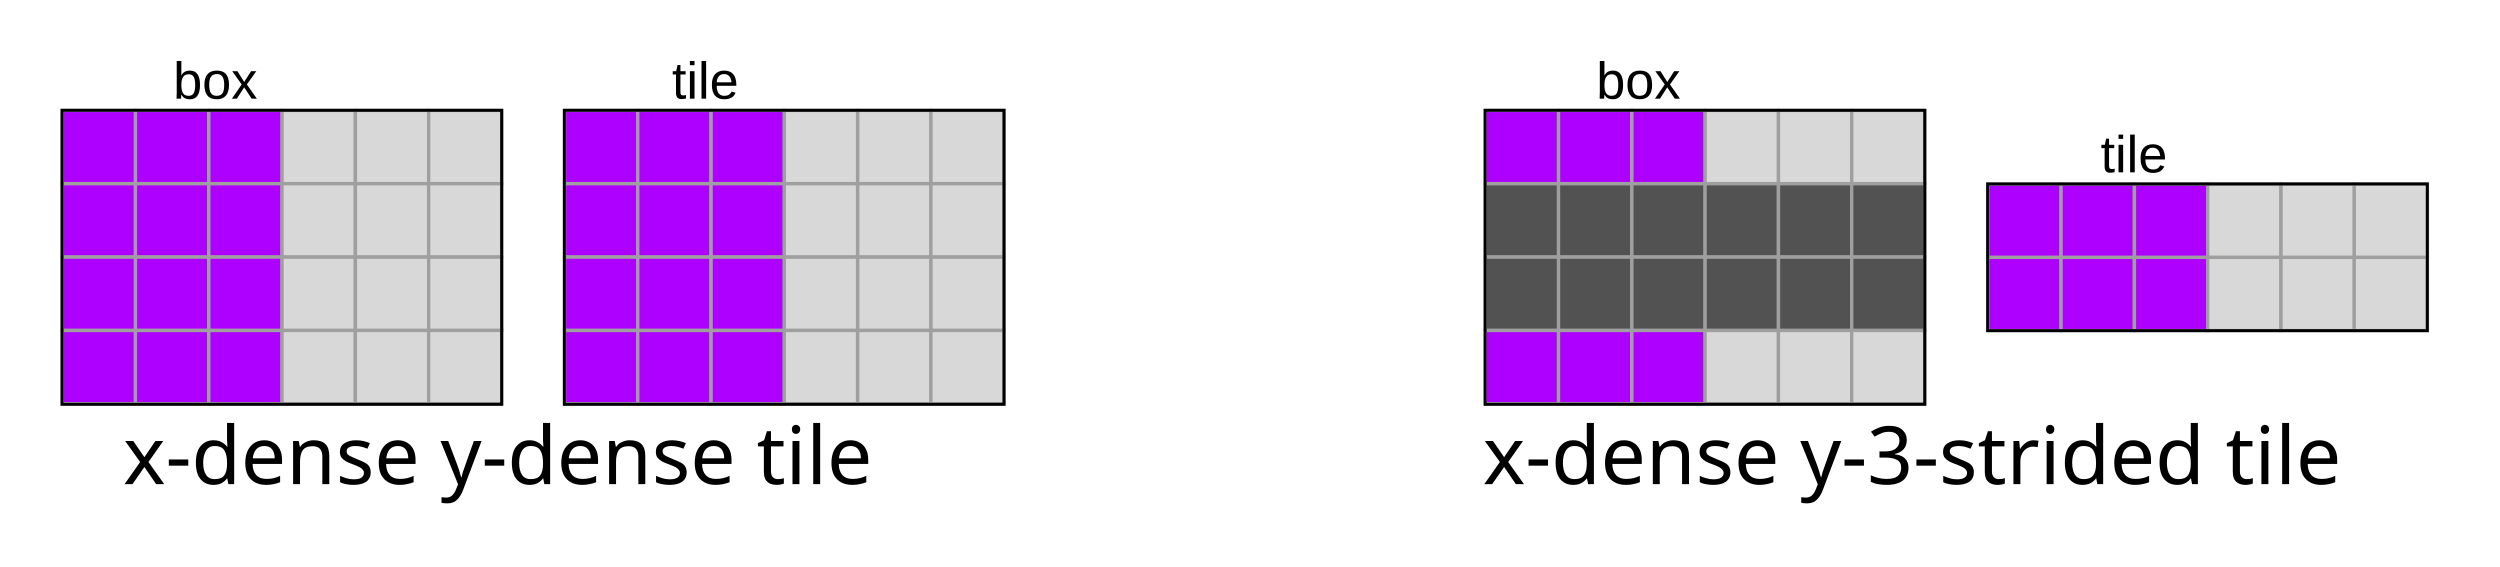
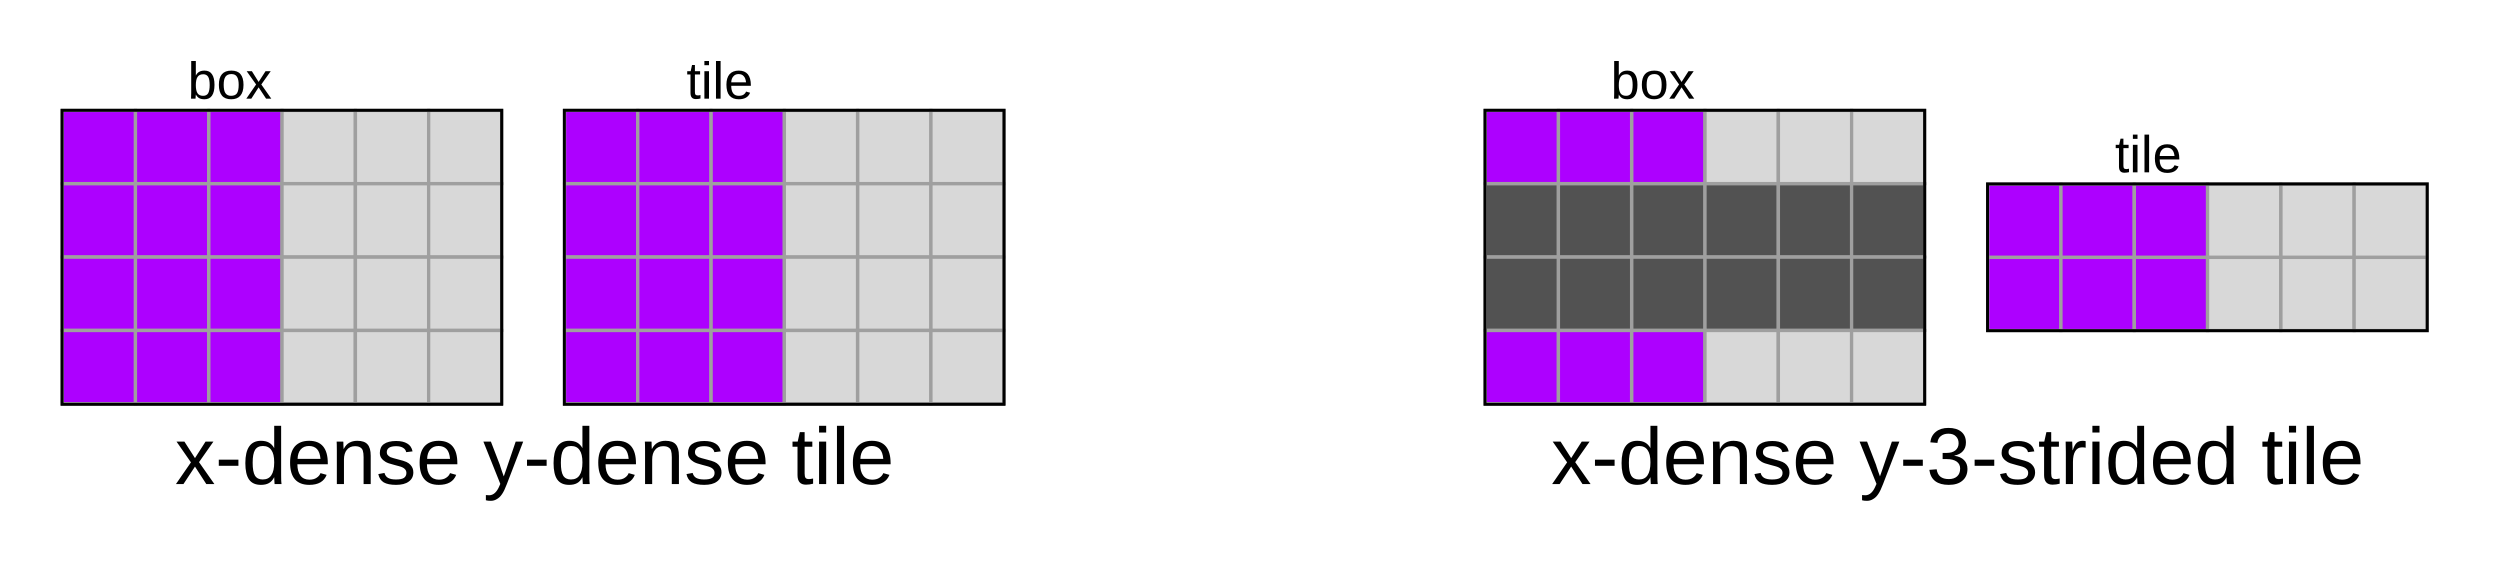
<svg xmlns="http://www.w3.org/2000/svg" xmlns:xlink="http://www.w3.org/1999/xlink" width="203mm" height="46mm" viewBox="0 0 203 46" version="1.1" id="svg1" xml:space="preserve">
  <defs id="defs1">
    <linearGradient id="swatch221">
      <stop style="stop-color:#00a3ff;stop-opacity:1;" offset="0" id="stop221" />
    </linearGradient>
    <linearGradient id="swatch1" gradientTransform="translate(4873.386,2740.168)">
      <stop style="stop-color:#9f9f9f;stop-opacity:1;" offset="0" id="stop1" />
    </linearGradient>
    <linearGradient xlink:href="#swatch1" id="linearGradient253" gradientUnits="userSpaceOnUse" gradientTransform="translate(83.92996,-10.41493)" x1="15.919" y1="52.391" x2="21.859" y2="52.391" />
    <linearGradient xlink:href="#swatch1" id="linearGradient254" gradientUnits="userSpaceOnUse" gradientTransform="translate(89.87483,-10.41493)" x1="15.919" y1="52.391" x2="21.859" y2="52.391" />
    <linearGradient xlink:href="#swatch1" id="linearGradient255" gradientUnits="userSpaceOnUse" gradientTransform="translate(83.92829,-4.45972)" x1="15.919" y1="52.391" x2="21.859" y2="52.391" />
    <linearGradient xlink:href="#swatch1" id="linearGradient256" gradientUnits="userSpaceOnUse" gradientTransform="translate(89.87315,-4.45972)" x1="15.919" y1="52.391" x2="21.859" y2="52.391" />
    <linearGradient xlink:href="#swatch1" id="linearGradient257" gradientUnits="userSpaceOnUse" gradientTransform="translate(95.83247,-10.41493)" x1="15.919" y1="52.391" x2="21.859" y2="52.391" />
    <linearGradient xlink:href="#swatch1" id="linearGradient258" gradientUnits="userSpaceOnUse" gradientTransform="translate(101.7773,-10.41493)" x1="15.919" y1="52.391" x2="21.859" y2="52.391" />
    <linearGradient xlink:href="#swatch1" id="linearGradient259" gradientUnits="userSpaceOnUse" gradientTransform="translate(107.7373,-10.41493)" x1="15.919" y1="52.391" x2="21.859" y2="52.391" />
    <linearGradient xlink:href="#swatch1" id="linearGradient260" gradientUnits="userSpaceOnUse" gradientTransform="translate(113.6821,-10.41493)" x1="15.919" y1="52.391" x2="21.859" y2="52.391" />
    <linearGradient xlink:href="#swatch1" id="linearGradient261" gradientUnits="userSpaceOnUse" gradientTransform="translate(107.7356,-4.45972)" x1="15.919" y1="52.391" x2="21.859" y2="52.391" />
    <linearGradient xlink:href="#swatch1" id="linearGradient262" gradientUnits="userSpaceOnUse" gradientTransform="translate(119.6398,-10.41301)" x1="15.919" y1="52.391" x2="21.859" y2="52.391" />
    <linearGradient xlink:href="#swatch1" id="linearGradient263" gradientUnits="userSpaceOnUse" gradientTransform="translate(125.5846,-10.41301)" x1="15.919" y1="52.391" x2="21.859" y2="52.391" />
    <linearGradient xlink:href="#swatch1" id="linearGradient268" gradientUnits="userSpaceOnUse" gradientTransform="translate(41.71511,43.92707)" x1="15.919" y1="52.391" x2="21.859" y2="52.391" />
    <linearGradient xlink:href="#swatch1" id="linearGradient269" gradientUnits="userSpaceOnUse" gradientTransform="translate(35.76858,49.88228)" x1="15.919" y1="52.391" x2="21.859" y2="52.391" />
    <linearGradient xlink:href="#swatch1" id="linearGradient270" gradientUnits="userSpaceOnUse" gradientTransform="translate(41.71344,49.88228)" x1="15.919" y1="52.391" x2="21.859" y2="52.391" />
    <linearGradient xlink:href="#swatch1" id="linearGradient271" gradientUnits="userSpaceOnUse" gradientTransform="translate(47.67276,43.92707)" x1="15.919" y1="52.391" x2="21.859" y2="52.391" />
    <linearGradient xlink:href="#swatch1" id="linearGradient1" gradientUnits="userSpaceOnUse" gradientTransform="translate(83.92996,-10.41493)" x1="15.919" y1="52.391" x2="21.859" y2="52.391" />
    <linearGradient xlink:href="#swatch1" id="linearGradient2" gradientUnits="userSpaceOnUse" gradientTransform="translate(89.87483,-10.41493)" x1="15.919" y1="52.391" x2="21.859" y2="52.391" />
    <linearGradient xlink:href="#swatch1" id="linearGradient3" gradientUnits="userSpaceOnUse" gradientTransform="translate(83.92829,-4.45972)" x1="15.919" y1="52.391" x2="21.859" y2="52.391" />
    <linearGradient xlink:href="#swatch1" id="linearGradient4" gradientUnits="userSpaceOnUse" gradientTransform="translate(89.87315,-4.45972)" x1="15.919" y1="52.391" x2="21.859" y2="52.391" />
    <linearGradient xlink:href="#swatch1" id="linearGradient5" gradientUnits="userSpaceOnUse" gradientTransform="translate(95.83247,-10.41493)" x1="15.919" y1="52.391" x2="21.859" y2="52.391" />
    <linearGradient xlink:href="#swatch1" id="linearGradient6" gradientUnits="userSpaceOnUse" gradientTransform="translate(101.7773,-10.41493)" x1="15.919" y1="52.391" x2="21.859" y2="52.391" />
    <linearGradient xlink:href="#swatch1" id="linearGradient7" gradientUnits="userSpaceOnUse" gradientTransform="translate(107.7373,-10.41493)" x1="15.919" y1="52.391" x2="21.859" y2="52.391" />
    <linearGradient xlink:href="#swatch1" id="linearGradient8" gradientUnits="userSpaceOnUse" gradientTransform="translate(113.6821,-10.41493)" x1="15.919" y1="52.391" x2="21.859" y2="52.391" />
    <linearGradient xlink:href="#swatch1" id="linearGradient9" gradientUnits="userSpaceOnUse" gradientTransform="translate(107.7356,-4.45972)" x1="15.919" y1="52.391" x2="21.859" y2="52.391" />
    <linearGradient xlink:href="#swatch1" id="linearGradient10" gradientUnits="userSpaceOnUse" gradientTransform="translate(119.6398,-10.41301)" x1="15.919" y1="52.391" x2="21.859" y2="52.391" />
    <linearGradient xlink:href="#swatch1" id="linearGradient11" gradientUnits="userSpaceOnUse" gradientTransform="translate(125.5846,-10.41301)" x1="15.919" y1="52.391" x2="21.859" y2="52.391" />
    <linearGradient xlink:href="#swatch1" id="linearGradient12" gradientUnits="userSpaceOnUse" gradientTransform="translate(102.0474,95.37366)" x1="15.919" y1="52.391" x2="21.859" y2="52.391" />
    <linearGradient xlink:href="#swatch1" id="linearGradient13" gradientUnits="userSpaceOnUse" gradientTransform="translate(96.10085,101.3289)" x1="15.919" y1="52.391" x2="21.859" y2="52.391" />
    <linearGradient xlink:href="#swatch1" id="linearGradient14" gradientUnits="userSpaceOnUse" gradientTransform="translate(102.0457,101.3289)" x1="15.919" y1="52.391" x2="21.859" y2="52.391" />
    <linearGradient xlink:href="#swatch1" id="linearGradient15" gradientUnits="userSpaceOnUse" gradientTransform="translate(108.005,95.37366)" x1="15.919" y1="52.391" x2="21.859" y2="52.391" />
  </defs>
  <g id="layer1" />
  <g id="layer4">
    <g id="g24" transform="translate(-1.5875)">
      <g id="g20" transform="translate(0,0.8027725)" />
    </g>
  </g>
  <g id="layer2">
-     <g id="g26" transform="translate(1.827074,-80.88435)">
-       <text xml:space="preserve" style="font-style:normal;font-weight:normal;font-size:6.525px;line-height:1.25;font-family:sans-serif;fill:#000000;fill-opacity:1;stroke:none;stroke-width:0.163" x="8.165" y="120.193" id="text366">
-         <tspan id="tspan366" style="stroke-width:0.163" x="8.165" y="120.193">x-dense y-dense tile</tspan>
+     <text xml:space="preserve" style="font-style:normal;font-weight:normal;font-size:6.525px;line-height:1.25;font-family:Arial;fill:#000000;fill-opacity:1;stroke:none;stroke-width:0.163" x="14.206" y="39.308" id="text366">
+       <tspan id="tspan366" style="font-style:normal;font-variant:normal;font-weight:normal;font-stretch:normal;font-family:Arial;-inkscape-font-specification:Arial;stroke-width:0.163" x="14.206" y="39.308">x-dense y-dense tile</tspan>
+     </text>
+     <g id="g23" transform="translate(1.827074,-80.88435)">
+       <g id="g267" transform="translate(-96.61963,50.8452)">
+         <rect style="fill:#ad00ff;fill-opacity:1;fill-rule:evenodd;stroke:url(#linearGradient253);stroke-width:0.265" id="rect1-5" width="5.94" height="5.94" x="99.849" y="39.006" />
+         <rect style="fill:#ad00ff;fill-opacity:1;fill-rule:evenodd;stroke:url(#linearGradient254);stroke-width:0.265" id="rect1-3-21" width="5.94" height="5.94" x="105.794" y="39.006" />
+         <rect style="fill:#ad00ff;fill-opacity:1;fill-rule:evenodd;stroke:url(#swatch1);stroke-width:0.265" id="rect1-1-99" width="5.94" height="5.94" x="99.847" y="44.961" />
+         <rect style="fill:#ad00ff;fill-opacity:1;fill-rule:evenodd;stroke:url(#linearGradient255);stroke-width:0.265" id="rect1-3-2-6" width="5.94" height="5.94" x="105.792" y="44.961" />
+         <rect style="fill:#ad00ff;fill-opacity:1;fill-rule:evenodd;stroke:url(#swatch1);stroke-width:0.265" id="rect1-6-0" width="5.94" height="5.94" x="111.752" y="39.006" />
+         <rect style="fill:#d8d8d8;fill-opacity:1;fill-rule:evenodd;stroke:url(#linearGradient256);stroke-width:0.265" id="rect1-3-26-64" width="5.94" height="5.94" x="117.697" y="39.006" />
+         <rect style="fill:#ad00ff;fill-opacity:1;fill-rule:evenodd;stroke:url(#swatch1);stroke-width:0.265" id="rect1-1-1-9" width="5.94" height="5.94" x="111.75" y="44.961" />
+         <rect style="fill:#d8d8d8;fill-opacity:1;fill-rule:evenodd;stroke:url(#swatch1);stroke-width:0.265" id="rect1-3-2-8-9" width="5.94" height="5.94" x="117.695" y="44.961" />
+         <rect style="fill:#ad00ff;fill-opacity:1;fill-rule:evenodd;stroke:url(#linearGradient257);stroke-width:0.265" id="rect1-2-0" width="5.94" height="5.94" x="99.849" y="50.921" />
+         <rect style="fill:#ad00ff;fill-opacity:1;fill-rule:evenodd;stroke:url(#swatch1);stroke-width:0.265" id="rect1-3-28-89" width="5.94" height="5.94" x="105.794" y="50.921" />
+         <rect style="fill:#ad00ff;fill-opacity:1;fill-rule:evenodd;stroke:url(#swatch1);stroke-width:0.265" id="rect1-1-9-31" width="5.94" height="5.94" x="99.847" y="56.877" />
+         <rect style="fill:#ad00ff;fill-opacity:1;fill-rule:evenodd;stroke:url(#linearGradient258);stroke-width:0.265" id="rect1-3-2-7-4" width="5.94" height="5.94" x="105.792" y="56.877" />
+         <rect style="fill:#ad00ff;fill-opacity:1;fill-rule:evenodd;stroke:url(#swatch1);stroke-width:0.265" id="rect1-6-3-89" width="5.94" height="5.94" x="111.751" y="50.921" />
+         <rect style="fill:#d8d8d8;fill-opacity:1;fill-rule:evenodd;stroke:url(#swatch1);stroke-width:0.265" id="rect1-3-26-6-6" width="5.94" height="5.94" x="117.696" y="50.921" />
+         <rect style="fill:#ad00ff;fill-opacity:1;fill-rule:evenodd;stroke:url(#swatch1);stroke-width:0.265" id="rect1-1-1-1-7" width="5.94" height="5.94" x="111.75" y="56.877" />
+         <rect style="fill:#d8d8d8;fill-opacity:1;fill-rule:evenodd;stroke:url(#swatch1);stroke-width:0.265" id="rect1-3-2-8-2-73" width="5.94" height="5.94" x="117.694" y="56.877" />
+         <rect style="fill:#d8d8d8;fill-opacity:1;fill-rule:evenodd;stroke:url(#linearGradient259);stroke-width:0.265" id="rect1-15-71" width="5.94" height="5.94" x="123.656" y="39.006" />
+         <rect style="fill:#d8d8d8;fill-opacity:1;fill-rule:evenodd;stroke:url(#linearGradient260);stroke-width:0.265" id="rect1-3-9-22" width="5.94" height="5.94" x="129.601" y="39.006" />
+         <rect style="fill:#d8d8d8;fill-opacity:1;fill-rule:evenodd;stroke:url(#swatch1);stroke-width:0.265" id="rect1-1-91-1" width="5.94" height="5.94" x="123.655" y="44.961" />
+         <rect style="fill:#d8d8d8;fill-opacity:1;fill-rule:evenodd;stroke:url(#linearGradient261);stroke-width:0.265" id="rect1-3-2-4-50" width="5.94" height="5.94" x="129.6" y="44.961" />
+         <rect style="fill:#d8d8d8;fill-opacity:1;fill-rule:evenodd;stroke:url(#linearGradient262);stroke-width:0.265" id="rect1-2-5-9" width="5.94" height="5.94" x="123.656" y="50.921" />
+         <rect style="fill:#d8d8d8;fill-opacity:1;fill-rule:evenodd;stroke:url(#swatch1);stroke-width:0.265" id="rect1-3-28-8-0" width="5.94" height="5.94" x="129.601" y="50.921" />
+         <rect style="fill:#d8d8d8;fill-opacity:1;fill-rule:evenodd;stroke:url(#swatch1);stroke-width:0.265" id="rect1-1-9-7-4" width="5.94" height="5.94" x="123.654" y="56.877" />
+         <rect style="fill:#d8d8d8;fill-opacity:1;fill-rule:evenodd;stroke:url(#linearGradient263);stroke-width:0.265" id="rect1-3-2-7-0-0" width="5.94" height="5.94" x="129.599" y="56.877" />
+         <rect style="fill:none;fill-opacity:1;stroke:#000000;stroke-width:0.242;stroke-opacity:1" id="rect252" width="35.7" height="23.876" x="99.83" y="38.994" />
+       </g>
+       <text xml:space="preserve" style="font-size:4.233px;line-height:0;font-family:Arial;-inkscape-font-specification:Arial;text-align:center;letter-spacing:0px;text-anchor:middle;fill:#ff0000;stroke:#000000;stroke-width:0.3" x="20.948" y="88.9" id="text15">
+         <tspan id="tspan15" style="fill:#000000;stroke:none;stroke-width:0.3" x="20.948" y="88.9">box</tspan>
      </text>
-       <g id="g23">
-         <g id="g267" transform="translate(-96.61963,50.8452)">
-           <rect style="fill:#ad00ff;fill-opacity:1;fill-rule:evenodd;stroke:url(#linearGradient253);stroke-width:0.265" id="rect1-5" width="5.94" height="5.94" x="99.849" y="39.006" />
-           <rect style="fill:#ad00ff;fill-opacity:1;fill-rule:evenodd;stroke:url(#linearGradient254);stroke-width:0.265" id="rect1-3-21" width="5.94" height="5.94" x="105.794" y="39.006" />
-           <rect style="fill:#ad00ff;fill-opacity:1;fill-rule:evenodd;stroke:url(#swatch1);stroke-width:0.265" id="rect1-1-99" width="5.94" height="5.94" x="99.847" y="44.961" />
-           <rect style="fill:#ad00ff;fill-opacity:1;fill-rule:evenodd;stroke:url(#linearGradient255);stroke-width:0.265" id="rect1-3-2-6" width="5.94" height="5.94" x="105.792" y="44.961" />
-           <rect style="fill:#ad00ff;fill-opacity:1;fill-rule:evenodd;stroke:url(#swatch1);stroke-width:0.265" id="rect1-6-0" width="5.94" height="5.94" x="111.752" y="39.006" />
-           <rect style="fill:#d8d8d8;fill-opacity:1;fill-rule:evenodd;stroke:url(#linearGradient256);stroke-width:0.265" id="rect1-3-26-64" width="5.94" height="5.94" x="117.697" y="39.006" />
-           <rect style="fill:#ad00ff;fill-opacity:1;fill-rule:evenodd;stroke:url(#swatch1);stroke-width:0.265" id="rect1-1-1-9" width="5.94" height="5.94" x="111.75" y="44.961" />
-           <rect style="fill:#d8d8d8;fill-opacity:1;fill-rule:evenodd;stroke:url(#swatch1);stroke-width:0.265" id="rect1-3-2-8-9" width="5.94" height="5.94" x="117.695" y="44.961" />
-           <rect style="fill:#ad00ff;fill-opacity:1;fill-rule:evenodd;stroke:url(#linearGradient257);stroke-width:0.265" id="rect1-2-0" width="5.94" height="5.94" x="99.849" y="50.921" />
-           <rect style="fill:#ad00ff;fill-opacity:1;fill-rule:evenodd;stroke:url(#swatch1);stroke-width:0.265" id="rect1-3-28-89" width="5.94" height="5.94" x="105.794" y="50.921" />
-           <rect style="fill:#ad00ff;fill-opacity:1;fill-rule:evenodd;stroke:url(#swatch1);stroke-width:0.265" id="rect1-1-9-31" width="5.94" height="5.94" x="99.847" y="56.877" />
-           <rect style="fill:#ad00ff;fill-opacity:1;fill-rule:evenodd;stroke:url(#linearGradient258);stroke-width:0.265" id="rect1-3-2-7-4" width="5.94" height="5.94" x="105.792" y="56.877" />
-           <rect style="fill:#ad00ff;fill-opacity:1;fill-rule:evenodd;stroke:url(#swatch1);stroke-width:0.265" id="rect1-6-3-89" width="5.94" height="5.94" x="111.751" y="50.921" />
-           <rect style="fill:#d8d8d8;fill-opacity:1;fill-rule:evenodd;stroke:url(#swatch1);stroke-width:0.265" id="rect1-3-26-6-6" width="5.94" height="5.94" x="117.696" y="50.921" />
-           <rect style="fill:#ad00ff;fill-opacity:1;fill-rule:evenodd;stroke:url(#swatch1);stroke-width:0.265" id="rect1-1-1-1-7" width="5.94" height="5.94" x="111.75" y="56.877" />
-           <rect style="fill:#d8d8d8;fill-opacity:1;fill-rule:evenodd;stroke:url(#swatch1);stroke-width:0.265" id="rect1-3-2-8-2-73" width="5.94" height="5.94" x="117.694" y="56.877" />
-           <rect style="fill:#d8d8d8;fill-opacity:1;fill-rule:evenodd;stroke:url(#linearGradient259);stroke-width:0.265" id="rect1-15-71" width="5.94" height="5.94" x="123.656" y="39.006" />
-           <rect style="fill:#d8d8d8;fill-opacity:1;fill-rule:evenodd;stroke:url(#linearGradient260);stroke-width:0.265" id="rect1-3-9-22" width="5.94" height="5.94" x="129.601" y="39.006" />
-           <rect style="fill:#d8d8d8;fill-opacity:1;fill-rule:evenodd;stroke:url(#swatch1);stroke-width:0.265" id="rect1-1-91-1" width="5.94" height="5.94" x="123.655" y="44.961" />
-           <rect style="fill:#d8d8d8;fill-opacity:1;fill-rule:evenodd;stroke:url(#linearGradient261);stroke-width:0.265" id="rect1-3-2-4-50" width="5.94" height="5.94" x="129.6" y="44.961" />
-           <rect style="fill:#d8d8d8;fill-opacity:1;fill-rule:evenodd;stroke:url(#linearGradient262);stroke-width:0.265" id="rect1-2-5-9" width="5.94" height="5.94" x="123.656" y="50.921" />
-           <rect style="fill:#d8d8d8;fill-opacity:1;fill-rule:evenodd;stroke:url(#swatch1);stroke-width:0.265" id="rect1-3-28-8-0" width="5.94" height="5.94" x="129.601" y="50.921" />
-           <rect style="fill:#d8d8d8;fill-opacity:1;fill-rule:evenodd;stroke:url(#swatch1);stroke-width:0.265" id="rect1-1-9-7-4" width="5.94" height="5.94" x="123.654" y="56.877" />
-           <rect style="fill:#d8d8d8;fill-opacity:1;fill-rule:evenodd;stroke:url(#linearGradient263);stroke-width:0.265" id="rect1-3-2-7-0-0" width="5.94" height="5.94" x="129.599" y="56.877" />
-           <rect style="fill:none;fill-opacity:1;stroke:#000000;stroke-width:0.242;stroke-opacity:1" id="rect252" width="35.7" height="23.876" x="99.83" y="38.994" />
+       <g id="g21" transform="translate(-8.466667)">
+         <g id="g267-5" transform="translate(-47.36586,50.8452)">
+           <rect style="fill:#ad00ff;fill-opacity:1;fill-rule:evenodd;stroke:url(#linearGradient1);stroke-width:0.265" id="rect1-5-2" width="5.94" height="5.94" x="99.849" y="39.006" />
+           <rect style="fill:#ad00ff;fill-opacity:1;fill-rule:evenodd;stroke:url(#linearGradient2);stroke-width:0.265" id="rect1-3-21-2" width="5.94" height="5.94" x="105.794" y="39.006" />
+           <rect style="fill:#ad00ff;fill-opacity:1;fill-rule:evenodd;stroke:url(#swatch1);stroke-width:0.265" id="rect1-1-99-7" width="5.94" height="5.94" x="99.847" y="44.961" />
+           <rect style="fill:#ad00ff;fill-opacity:1;fill-rule:evenodd;stroke:url(#linearGradient3);stroke-width:0.265" id="rect1-3-2-6-3" width="5.94" height="5.94" x="105.792" y="44.961" />
+           <rect style="fill:#ad00ff;fill-opacity:1;fill-rule:evenodd;stroke:url(#swatch1);stroke-width:0.265" id="rect1-6-0-79" width="5.94" height="5.94" x="111.752" y="39.006" />
+           <rect style="fill:#d8d8d8;fill-opacity:1;fill-rule:evenodd;stroke:url(#linearGradient4);stroke-width:0.265" id="rect1-3-26-64-0" width="5.94" height="5.94" x="117.697" y="39.006" />
+           <rect style="fill:#ad00ff;fill-opacity:1;fill-rule:evenodd;stroke:url(#swatch1);stroke-width:0.265" id="rect1-1-1-9-2" width="5.94" height="5.94" x="111.75" y="44.961" />
+           <rect style="fill:#d8d8d8;fill-opacity:1;fill-rule:evenodd;stroke:url(#swatch1);stroke-width:0.265" id="rect1-3-2-8-9-3" width="5.94" height="5.94" x="117.695" y="44.961" />
+           <rect style="fill:#ad00ff;fill-opacity:1;fill-rule:evenodd;stroke:url(#linearGradient5);stroke-width:0.265" id="rect1-2-0-9" width="5.94" height="5.94" x="99.849" y="50.921" />
+           <rect style="fill:#ad00ff;fill-opacity:1;fill-rule:evenodd;stroke:url(#swatch1);stroke-width:0.265" id="rect1-3-28-89-9" width="5.94" height="5.94" x="105.794" y="50.921" />
+           <rect style="fill:#ad00ff;fill-opacity:1;fill-rule:evenodd;stroke:url(#swatch1);stroke-width:0.265" id="rect1-1-9-31-7" width="5.94" height="5.94" x="99.847" y="56.877" />
+           <rect style="fill:#ad00ff;fill-opacity:1;fill-rule:evenodd;stroke:url(#linearGradient6);stroke-width:0.265" id="rect1-3-2-7-4-0" width="5.94" height="5.94" x="105.792" y="56.877" />
+           <rect style="fill:#ad00ff;fill-opacity:1;fill-rule:evenodd;stroke:url(#swatch1);stroke-width:0.265" id="rect1-6-3-89-3" width="5.94" height="5.94" x="111.751" y="50.921" />
+           <rect style="fill:#d8d8d8;fill-opacity:1;fill-rule:evenodd;stroke:url(#swatch1);stroke-width:0.265" id="rect1-3-26-6-6-9" width="5.94" height="5.94" x="117.696" y="50.921" />
+           <rect style="fill:#ad00ff;fill-opacity:1;fill-rule:evenodd;stroke:url(#swatch1);stroke-width:0.265" id="rect1-1-1-1-7-8" width="5.94" height="5.94" x="111.75" y="56.877" />
+           <rect style="fill:#d8d8d8;fill-opacity:1;fill-rule:evenodd;stroke:url(#swatch1);stroke-width:0.265" id="rect1-3-2-8-2-73-6" width="5.94" height="5.94" x="117.694" y="56.877" />
+           <rect style="fill:#d8d8d8;fill-opacity:1;fill-rule:evenodd;stroke:url(#linearGradient7);stroke-width:0.265" id="rect1-15-71-5" width="5.94" height="5.94" x="123.656" y="39.006" />
+           <rect style="fill:#d8d8d8;fill-opacity:1;fill-rule:evenodd;stroke:url(#linearGradient8);stroke-width:0.265" id="rect1-3-9-22-7" width="5.94" height="5.94" x="129.601" y="39.006" />
+           <rect style="fill:#d8d8d8;fill-opacity:1;fill-rule:evenodd;stroke:url(#swatch1);stroke-width:0.265" id="rect1-1-91-1-6" width="5.94" height="5.94" x="123.655" y="44.961" />
+           <rect style="fill:#d8d8d8;fill-opacity:1;fill-rule:evenodd;stroke:url(#linearGradient9);stroke-width:0.265" id="rect1-3-2-4-50-2" width="5.94" height="5.94" x="129.6" y="44.961" />
+           <rect style="fill:#d8d8d8;fill-opacity:1;fill-rule:evenodd;stroke:url(#linearGradient10);stroke-width:0.265" id="rect1-2-5-9-7" width="5.94" height="5.94" x="123.656" y="50.921" />
+           <rect style="fill:#d8d8d8;fill-opacity:1;fill-rule:evenodd;stroke:url(#swatch1);stroke-width:0.265" id="rect1-3-28-8-0-0" width="5.94" height="5.94" x="129.601" y="50.921" />
+           <rect style="fill:#d8d8d8;fill-opacity:1;fill-rule:evenodd;stroke:url(#swatch1);stroke-width:0.265" id="rect1-1-9-7-4-3" width="5.94" height="5.94" x="123.654" y="56.877" />
+           <rect style="fill:#d8d8d8;fill-opacity:1;fill-rule:evenodd;stroke:url(#linearGradient11);stroke-width:0.265" id="rect1-3-2-7-0-0-9" width="5.94" height="5.94" x="129.599" y="56.877" />
+           <rect style="fill:none;fill-opacity:1;stroke:#000000;stroke-width:0.242;stroke-opacity:1" id="rect252-9" width="35.7" height="23.876" x="99.83" y="38.994" />
        </g>
-         <text xml:space="preserve" style="font-size:4.233px;line-height:0;font-family:Arial;-inkscape-font-specification:Arial;text-align:center;letter-spacing:0px;text-anchor:middle;fill:#ff0000;stroke:#000000;stroke-width:0.3" x="20.948" y="88.9" id="text15">
-           <tspan id="tspan15" style="fill:#000000;stroke:none;stroke-width:0.3" x="20.948" y="88.9">box</tspan>
+         <text xml:space="preserve" style="font-size:4.233px;line-height:0;font-family:Arial;-inkscape-font-specification:Arial;text-align:center;letter-spacing:0px;text-anchor:middle;fill:#ff0000;stroke:#000000;stroke-width:0.3" x="70.376" y="88.9" id="text16">
+           <tspan id="tspan16" style="fill:#000000;stroke:none;stroke-width:0.3" x="70.376" y="88.9">tile</tspan>
        </text>
-         <g id="g21" transform="translate(-8.466667)">
-           <g id="g267-5" transform="translate(-47.36586,50.8452)">
-             <rect style="fill:#ad00ff;fill-opacity:1;fill-rule:evenodd;stroke:url(#linearGradient1);stroke-width:0.265" id="rect1-5-2" width="5.94" height="5.94" x="99.849" y="39.006" />
-             <rect style="fill:#ad00ff;fill-opacity:1;fill-rule:evenodd;stroke:url(#linearGradient2);stroke-width:0.265" id="rect1-3-21-2" width="5.94" height="5.94" x="105.794" y="39.006" />
-             <rect style="fill:#ad00ff;fill-opacity:1;fill-rule:evenodd;stroke:url(#swatch1);stroke-width:0.265" id="rect1-1-99-7" width="5.94" height="5.94" x="99.847" y="44.961" />
-             <rect style="fill:#ad00ff;fill-opacity:1;fill-rule:evenodd;stroke:url(#linearGradient3);stroke-width:0.265" id="rect1-3-2-6-3" width="5.94" height="5.94" x="105.792" y="44.961" />
-             <rect style="fill:#ad00ff;fill-opacity:1;fill-rule:evenodd;stroke:url(#swatch1);stroke-width:0.265" id="rect1-6-0-79" width="5.94" height="5.94" x="111.752" y="39.006" />
-             <rect style="fill:#d8d8d8;fill-opacity:1;fill-rule:evenodd;stroke:url(#linearGradient4);stroke-width:0.265" id="rect1-3-26-64-0" width="5.94" height="5.94" x="117.697" y="39.006" />
-             <rect style="fill:#ad00ff;fill-opacity:1;fill-rule:evenodd;stroke:url(#swatch1);stroke-width:0.265" id="rect1-1-1-9-2" width="5.94" height="5.94" x="111.75" y="44.961" />
-             <rect style="fill:#d8d8d8;fill-opacity:1;fill-rule:evenodd;stroke:url(#swatch1);stroke-width:0.265" id="rect1-3-2-8-9-3" width="5.94" height="5.94" x="117.695" y="44.961" />
-             <rect style="fill:#ad00ff;fill-opacity:1;fill-rule:evenodd;stroke:url(#linearGradient5);stroke-width:0.265" id="rect1-2-0-9" width="5.94" height="5.94" x="99.849" y="50.921" />
-             <rect style="fill:#ad00ff;fill-opacity:1;fill-rule:evenodd;stroke:url(#swatch1);stroke-width:0.265" id="rect1-3-28-89-9" width="5.94" height="5.94" x="105.794" y="50.921" />
-             <rect style="fill:#ad00ff;fill-opacity:1;fill-rule:evenodd;stroke:url(#swatch1);stroke-width:0.265" id="rect1-1-9-31-7" width="5.94" height="5.94" x="99.847" y="56.877" />
-             <rect style="fill:#ad00ff;fill-opacity:1;fill-rule:evenodd;stroke:url(#linearGradient6);stroke-width:0.265" id="rect1-3-2-7-4-0" width="5.94" height="5.94" x="105.792" y="56.877" />
-             <rect style="fill:#ad00ff;fill-opacity:1;fill-rule:evenodd;stroke:url(#swatch1);stroke-width:0.265" id="rect1-6-3-89-3" width="5.94" height="5.94" x="111.751" y="50.921" />
-             <rect style="fill:#d8d8d8;fill-opacity:1;fill-rule:evenodd;stroke:url(#swatch1);stroke-width:0.265" id="rect1-3-26-6-6-9" width="5.94" height="5.94" x="117.696" y="50.921" />
-             <rect style="fill:#ad00ff;fill-opacity:1;fill-rule:evenodd;stroke:url(#swatch1);stroke-width:0.265" id="rect1-1-1-1-7-8" width="5.94" height="5.94" x="111.75" y="56.877" />
-             <rect style="fill:#d8d8d8;fill-opacity:1;fill-rule:evenodd;stroke:url(#swatch1);stroke-width:0.265" id="rect1-3-2-8-2-73-6" width="5.94" height="5.94" x="117.694" y="56.877" />
-             <rect style="fill:#d8d8d8;fill-opacity:1;fill-rule:evenodd;stroke:url(#linearGradient7);stroke-width:0.265" id="rect1-15-71-5" width="5.94" height="5.94" x="123.656" y="39.006" />
-             <rect style="fill:#d8d8d8;fill-opacity:1;fill-rule:evenodd;stroke:url(#linearGradient8);stroke-width:0.265" id="rect1-3-9-22-7" width="5.94" height="5.94" x="129.601" y="39.006" />
-             <rect style="fill:#d8d8d8;fill-opacity:1;fill-rule:evenodd;stroke:url(#swatch1);stroke-width:0.265" id="rect1-1-91-1-6" width="5.94" height="5.94" x="123.655" y="44.961" />
-             <rect style="fill:#d8d8d8;fill-opacity:1;fill-rule:evenodd;stroke:url(#linearGradient9);stroke-width:0.265" id="rect1-3-2-4-50-2" width="5.94" height="5.94" x="129.6" y="44.961" />
-             <rect style="fill:#d8d8d8;fill-opacity:1;fill-rule:evenodd;stroke:url(#linearGradient10);stroke-width:0.265" id="rect1-2-5-9-7" width="5.94" height="5.94" x="123.656" y="50.921" />
-             <rect style="fill:#d8d8d8;fill-opacity:1;fill-rule:evenodd;stroke:url(#swatch1);stroke-width:0.265" id="rect1-3-28-8-0-0" width="5.94" height="5.94" x="129.601" y="50.921" />
-             <rect style="fill:#d8d8d8;fill-opacity:1;fill-rule:evenodd;stroke:url(#swatch1);stroke-width:0.265" id="rect1-1-9-7-4-3" width="5.94" height="5.94" x="123.654" y="56.877" />
-             <rect style="fill:#d8d8d8;fill-opacity:1;fill-rule:evenodd;stroke:url(#linearGradient11);stroke-width:0.265" id="rect1-3-2-7-0-0-9" width="5.94" height="5.94" x="129.599" y="56.877" />
-             <rect style="fill:none;fill-opacity:1;stroke:#000000;stroke-width:0.242;stroke-opacity:1" id="rect252-9" width="35.7" height="23.876" x="99.83" y="38.994" />
-           </g>
-           <text xml:space="preserve" style="font-size:4.233px;line-height:0;font-family:Arial;-inkscape-font-specification:Arial;text-align:center;letter-spacing:0px;text-anchor:middle;fill:#ff0000;stroke:#000000;stroke-width:0.3" x="70.376" y="88.9" id="text16">
-             <tspan id="tspan16" style="fill:#000000;stroke:none;stroke-width:0.3" x="70.376" y="88.9">tile</tspan>
-           </text>
-         </g>
      </g>
    </g>
-     <g id="g27" transform="translate(1.827074,-80.88435)">
-       <text xml:space="preserve" style="font-style:normal;font-weight:normal;font-size:6.525px;line-height:1.25;font-family:sans-serif;fill:#000000;fill-opacity:1;stroke:none;stroke-width:0.163" x="118.575" y="120.193" id="text366-3">
-         <tspan id="tspan366-3" style="stroke-width:0.163" x="118.575" y="120.193">x-dense y-3-strided tile</tspan>
+     <text xml:space="preserve" style="font-style:normal;font-weight:normal;font-size:6.525px;line-height:1.25;font-family:Arial;fill:#000000;fill-opacity:1;stroke:none;stroke-width:0.163" x="125.955" y="39.308" id="text366-3">
+       <tspan id="tspan366-3" style="font-style:normal;font-variant:normal;font-weight:normal;font-stretch:normal;font-family:Arial;-inkscape-font-specification:Arial;stroke-width:0.163" x="125.955" y="39.308">x-dense y-3-strided tile</tspan>
+     </text>
+     <g id="g25" transform="translate(3.87205,-80.88435)">
+       <g id="g267-9" transform="translate(16.87906,50.8452)">
+         <rect style="fill:#ad00ff;fill-opacity:1;fill-rule:evenodd;stroke:url(#linearGradient268);stroke-width:0.265" id="rect1-5-0" width="5.94" height="5.94" x="99.849" y="39.006" />
+         <rect style="fill:#ad00ff;fill-opacity:1;fill-rule:evenodd;stroke:url(#swatch1);stroke-width:0.265" id="rect1-3-21-8" width="5.94" height="5.94" x="105.794" y="39.006" />
+         <rect style="fill:#525252;fill-opacity:1;fill-rule:evenodd;stroke:url(#swatch1);stroke-width:0.265" id="rect1-1-99-3" width="5.94" height="5.94" x="99.847" y="44.961" />
+         <rect style="fill:#525252;fill-opacity:1;fill-rule:evenodd;stroke:url(#swatch1);stroke-width:0.265" id="rect1-3-2-6-8" width="5.94" height="5.94" x="105.792" y="44.961" />
+         <rect style="fill:#ad00ff;fill-opacity:1;fill-rule:evenodd;stroke:url(#swatch1);stroke-width:0.265" id="rect1-6-0-7" width="5.94" height="5.94" x="111.752" y="39.006" />
+         <rect style="fill:#d8d8d8;fill-opacity:1;fill-rule:evenodd;stroke:url(#linearGradient269);stroke-width:0.265" id="rect1-3-26-64-3" width="5.94" height="5.94" x="117.697" y="39.006" />
+         <rect style="fill:#525252;fill-opacity:1;fill-rule:evenodd;stroke:url(#swatch1);stroke-width:0.265" id="rect1-1-1-9-1" width="5.94" height="5.94" x="111.75" y="44.961" />
+         <rect style="fill:#525252;fill-opacity:1;fill-rule:evenodd;stroke:url(#swatch1);stroke-width:0.265" id="rect1-3-2-8-9-0" width="5.94" height="5.94" x="117.695" y="44.961" />
+         <rect style="fill:#525252;fill-opacity:1;fill-rule:evenodd;stroke:url(#swatch1);stroke-width:0.265" id="rect1-2-0-0" width="5.94" height="5.94" x="99.849" y="50.921" />
+         <rect style="fill:#525252;fill-opacity:1;fill-rule:evenodd;stroke:url(#swatch1);stroke-width:0.265" id="rect1-3-28-89-5" width="5.94" height="5.94" x="105.794" y="50.921" />
+         <rect style="fill:#ad00ff;fill-opacity:1;fill-rule:evenodd;stroke:url(#swatch1);stroke-width:0.265" id="rect1-1-9-31-0" width="5.94" height="5.94" x="99.847" y="56.877" />
+         <rect style="fill:#ad00ff;fill-opacity:1;fill-rule:evenodd;stroke:url(#swatch1);stroke-width:0.265" id="rect1-3-2-7-4-3" width="5.94" height="5.94" x="105.792" y="56.877" />
+         <rect style="fill:#525252;fill-opacity:1;fill-rule:evenodd;stroke:url(#swatch1);stroke-width:0.265" id="rect1-6-3-89-1" width="5.94" height="5.94" x="111.751" y="50.921" />
+         <rect style="fill:#525252;fill-opacity:1;fill-rule:evenodd;stroke:url(#swatch1);stroke-width:0.265" id="rect1-3-26-6-6-8" width="5.94" height="5.94" x="117.696" y="50.921" />
+         <rect style="fill:#ad00ff;fill-opacity:1;fill-rule:evenodd;stroke:url(#swatch1);stroke-width:0.265" id="rect1-1-1-1-7-0" width="5.94" height="5.94" x="111.75" y="56.877" />
+         <rect style="fill:#d8d8d8;fill-opacity:1;fill-rule:evenodd;stroke:url(#swatch1);stroke-width:0.265" id="rect1-3-2-8-2-73-1" width="5.94" height="5.94" x="117.694" y="56.877" />
+         <rect style="fill:#d8d8d8;fill-opacity:1;fill-rule:evenodd;stroke:url(#linearGradient270);stroke-width:0.265" id="rect1-15-71-7" width="5.94" height="5.94" x="123.656" y="39.006" />
+         <rect style="fill:#d8d8d8;fill-opacity:1;fill-rule:evenodd;stroke:url(#swatch1);stroke-width:0.265" id="rect1-3-9-22-9" width="5.94" height="5.94" x="129.601" y="39.006" />
+         <rect style="fill:#525252;fill-opacity:1;fill-rule:evenodd;stroke:url(#swatch1);stroke-width:0.265" id="rect1-1-91-1-1" width="5.94" height="5.94" x="123.655" y="44.961" />
+         <rect style="fill:#525252;fill-opacity:1;fill-rule:evenodd;stroke:url(#swatch1);stroke-width:0.265" id="rect1-3-2-4-50-0" width="5.94" height="5.94" x="129.6" y="44.961" />
+         <rect style="fill:#525252;fill-opacity:1;fill-rule:evenodd;stroke:url(#swatch1);stroke-width:0.265" id="rect1-2-5-9-3" width="5.94" height="5.94" x="123.656" y="50.921" />
+         <rect style="fill:#525252;fill-opacity:1;fill-rule:evenodd;stroke:url(#swatch1);stroke-width:0.265" id="rect1-3-28-8-0-5" width="5.94" height="5.94" x="129.601" y="50.921" />
+         <rect style="fill:#d8d8d8;fill-opacity:1;fill-rule:evenodd;stroke:url(#swatch1);stroke-width:0.265" id="rect1-1-9-7-4-9" width="5.94" height="5.94" x="123.654" y="56.877" />
+         <rect style="fill:#d8d8d8;fill-opacity:1;fill-rule:evenodd;stroke:url(#linearGradient271);stroke-width:0.265" id="rect1-3-2-7-0-0-4" width="5.94" height="5.94" x="129.599" y="56.877" />
+         <rect style="fill:none;fill-opacity:1;stroke:#000000;stroke-width:0.242;stroke-opacity:1" id="rect252-8" width="35.7" height="23.876" x="99.83" y="38.994" />
+       </g>
+       <text xml:space="preserve" style="font-size:4.233px;line-height:0;font-family:Arial;-inkscape-font-specification:Arial;text-align:center;letter-spacing:0px;text-anchor:middle;fill:#ff0000;stroke:#000000;stroke-width:0.3" x="134.447" y="88.9" id="text15-9">
+         <tspan id="tspan15-5" style="fill:#000000;stroke:none;stroke-width:0.3" x="134.447" y="88.9">box</tspan>
      </text>
-       <g id="g25" transform="translate(2.054865)">
-         <g id="g267-9" transform="translate(16.87906,50.8452)">
-           <rect style="fill:#ad00ff;fill-opacity:1;fill-rule:evenodd;stroke:url(#linearGradient268);stroke-width:0.265" id="rect1-5-0" width="5.94" height="5.94" x="99.849" y="39.006" />
-           <rect style="fill:#ad00ff;fill-opacity:1;fill-rule:evenodd;stroke:url(#swatch1);stroke-width:0.265" id="rect1-3-21-8" width="5.94" height="5.94" x="105.794" y="39.006" />
-           <rect style="fill:#525252;fill-opacity:1;fill-rule:evenodd;stroke:url(#swatch1);stroke-width:0.265" id="rect1-1-99-3" width="5.94" height="5.94" x="99.847" y="44.961" />
-           <rect style="fill:#525252;fill-opacity:1;fill-rule:evenodd;stroke:url(#swatch1);stroke-width:0.265" id="rect1-3-2-6-8" width="5.94" height="5.94" x="105.792" y="44.961" />
-           <rect style="fill:#ad00ff;fill-opacity:1;fill-rule:evenodd;stroke:url(#swatch1);stroke-width:0.265" id="rect1-6-0-7" width="5.94" height="5.94" x="111.752" y="39.006" />
-           <rect style="fill:#d8d8d8;fill-opacity:1;fill-rule:evenodd;stroke:url(#linearGradient269);stroke-width:0.265" id="rect1-3-26-64-3" width="5.94" height="5.94" x="117.697" y="39.006" />
-           <rect style="fill:#525252;fill-opacity:1;fill-rule:evenodd;stroke:url(#swatch1);stroke-width:0.265" id="rect1-1-1-9-1" width="5.94" height="5.94" x="111.75" y="44.961" />
-           <rect style="fill:#525252;fill-opacity:1;fill-rule:evenodd;stroke:url(#swatch1);stroke-width:0.265" id="rect1-3-2-8-9-0" width="5.94" height="5.94" x="117.695" y="44.961" />
-           <rect style="fill:#525252;fill-opacity:1;fill-rule:evenodd;stroke:url(#swatch1);stroke-width:0.265" id="rect1-2-0-0" width="5.94" height="5.94" x="99.849" y="50.921" />
-           <rect style="fill:#525252;fill-opacity:1;fill-rule:evenodd;stroke:url(#swatch1);stroke-width:0.265" id="rect1-3-28-89-5" width="5.94" height="5.94" x="105.794" y="50.921" />
-           <rect style="fill:#ad00ff;fill-opacity:1;fill-rule:evenodd;stroke:url(#swatch1);stroke-width:0.265" id="rect1-1-9-31-0" width="5.94" height="5.94" x="99.847" y="56.877" />
-           <rect style="fill:#ad00ff;fill-opacity:1;fill-rule:evenodd;stroke:url(#swatch1);stroke-width:0.265" id="rect1-3-2-7-4-3" width="5.94" height="5.94" x="105.792" y="56.877" />
-           <rect style="fill:#525252;fill-opacity:1;fill-rule:evenodd;stroke:url(#swatch1);stroke-width:0.265" id="rect1-6-3-89-1" width="5.94" height="5.94" x="111.751" y="50.921" />
-           <rect style="fill:#525252;fill-opacity:1;fill-rule:evenodd;stroke:url(#swatch1);stroke-width:0.265" id="rect1-3-26-6-6-8" width="5.94" height="5.94" x="117.696" y="50.921" />
-           <rect style="fill:#ad00ff;fill-opacity:1;fill-rule:evenodd;stroke:url(#swatch1);stroke-width:0.265" id="rect1-1-1-1-7-0" width="5.94" height="5.94" x="111.75" y="56.877" />
-           <rect style="fill:#d8d8d8;fill-opacity:1;fill-rule:evenodd;stroke:url(#swatch1);stroke-width:0.265" id="rect1-3-2-8-2-73-1" width="5.94" height="5.94" x="117.694" y="56.877" />
-           <rect style="fill:#d8d8d8;fill-opacity:1;fill-rule:evenodd;stroke:url(#linearGradient270);stroke-width:0.265" id="rect1-15-71-7" width="5.94" height="5.94" x="123.656" y="39.006" />
-           <rect style="fill:#d8d8d8;fill-opacity:1;fill-rule:evenodd;stroke:url(#swatch1);stroke-width:0.265" id="rect1-3-9-22-9" width="5.94" height="5.94" x="129.601" y="39.006" />
-           <rect style="fill:#525252;fill-opacity:1;fill-rule:evenodd;stroke:url(#swatch1);stroke-width:0.265" id="rect1-1-91-1-1" width="5.94" height="5.94" x="123.655" y="44.961" />
-           <rect style="fill:#525252;fill-opacity:1;fill-rule:evenodd;stroke:url(#swatch1);stroke-width:0.265" id="rect1-3-2-4-50-0" width="5.94" height="5.94" x="129.6" y="44.961" />
-           <rect style="fill:#525252;fill-opacity:1;fill-rule:evenodd;stroke:url(#swatch1);stroke-width:0.265" id="rect1-2-5-9-3" width="5.94" height="5.94" x="123.656" y="50.921" />
-           <rect style="fill:#525252;fill-opacity:1;fill-rule:evenodd;stroke:url(#swatch1);stroke-width:0.265" id="rect1-3-28-8-0-5" width="5.94" height="5.94" x="129.601" y="50.921" />
-           <rect style="fill:#d8d8d8;fill-opacity:1;fill-rule:evenodd;stroke:url(#swatch1);stroke-width:0.265" id="rect1-1-9-7-4-9" width="5.94" height="5.94" x="123.654" y="56.877" />
-           <rect style="fill:#d8d8d8;fill-opacity:1;fill-rule:evenodd;stroke:url(#linearGradient271);stroke-width:0.265" id="rect1-3-2-7-0-0-4" width="5.94" height="5.94" x="129.599" y="56.877" />
-           <rect style="fill:none;fill-opacity:1;stroke:#000000;stroke-width:0.242;stroke-opacity:1" id="rect252-8" width="35.7" height="23.876" x="99.83" y="38.994" />
+       <g id="g22" transform="translate(-8.466667)">
+         <g id="g16" transform="translate(5.820834,5.377692)">
+           <g id="g15" transform="translate(0,-11.9155)">
+             <rect style="fill:#ad00ff;fill-opacity:1;fill-rule:evenodd;stroke:url(#swatch1);stroke-width:0.265" id="rect1-1-9-31-0-1" width="5.94" height="5.94" x="160.179" y="108.323" />
+             <rect style="fill:#ad00ff;fill-opacity:1;fill-rule:evenodd;stroke:url(#swatch1);stroke-width:0.265" id="rect1-3-2-7-4-3-3" width="5.94" height="5.94" x="166.124" y="108.323" />
+             <rect style="fill:#ad00ff;fill-opacity:1;fill-rule:evenodd;stroke:url(#swatch1);stroke-width:0.265" id="rect1-1-1-1-7-0-8" width="5.94" height="5.94" x="172.082" y="108.323" />
+             <rect style="fill:#d8d8d8;fill-opacity:1;fill-rule:evenodd;stroke:url(#swatch1);stroke-width:0.265" id="rect1-3-2-8-2-73-1-3" width="5.94" height="5.94" x="178.027" y="108.323" />
+             <rect style="fill:#d8d8d8;fill-opacity:1;fill-rule:evenodd;stroke:url(#swatch1);stroke-width:0.265" id="rect1-1-9-7-4-9-3" width="5.94" height="5.94" x="183.987" y="108.323" />
+             <rect style="fill:#d8d8d8;fill-opacity:1;fill-rule:evenodd;stroke:url(#linearGradient15);stroke-width:0.265" id="rect1-3-2-7-0-0-4-6" width="5.94" height="5.94" x="189.931" y="108.323" />
+           </g>
+           <rect style="fill:#ad00ff;fill-opacity:1;fill-rule:evenodd;stroke:url(#linearGradient12);stroke-width:0.265" id="rect1-5-0-8" width="5.94" height="5.94" x="160.181" y="90.452" />
+           <rect style="fill:#ad00ff;fill-opacity:1;fill-rule:evenodd;stroke:url(#swatch1);stroke-width:0.265" id="rect1-3-21-8-0" width="5.94" height="5.94" x="166.126" y="90.452" />
+           <rect style="fill:#ad00ff;fill-opacity:1;fill-rule:evenodd;stroke:url(#swatch1);stroke-width:0.265" id="rect1-6-0-7-0" width="5.94" height="5.94" x="172.084" y="90.452" />
+           <rect style="fill:#d8d8d8;fill-opacity:1;fill-rule:evenodd;stroke:url(#linearGradient13);stroke-width:0.265" id="rect1-3-26-64-3-3" width="5.94" height="5.94" x="178.029" y="90.452" />
+           <rect style="fill:#d8d8d8;fill-opacity:1;fill-rule:evenodd;stroke:url(#linearGradient14);stroke-width:0.265" id="rect1-15-71-7-8" width="5.94" height="5.94" x="183.989" y="90.452" />
+           <rect style="fill:#d8d8d8;fill-opacity:1;fill-rule:evenodd;stroke:url(#swatch1);stroke-width:0.265" id="rect1-3-9-22-9-1" width="5.94" height="5.94" x="189.934" y="90.452" />
+           <rect style="fill:none;fill-opacity:1;stroke:#000000;stroke-width:0.242;stroke-opacity:1" id="rect252-8-5" width="35.7" height="11.917" x="160.162" y="90.441" />
        </g>
-         <text xml:space="preserve" style="font-size:4.233px;line-height:0;font-family:Arial;-inkscape-font-specification:Arial;text-align:center;letter-spacing:0px;text-anchor:middle;fill:#ff0000;stroke:#000000;stroke-width:0.3" x="134.447" y="88.9" id="text15-9">
-           <tspan id="tspan15-5" style="fill:#000000;stroke:none;stroke-width:0.3" x="134.447" y="88.9">box</tspan>
+         <text xml:space="preserve" style="font-size:4.233px;line-height:0;font-family:Arial;-inkscape-font-specification:Arial;text-align:center;letter-spacing:0px;text-anchor:middle;fill:#ff0000;stroke:#000000;stroke-width:0.3" x="184.326" y="94.877" id="text16-6">
+           <tspan id="tspan16-2" style="fill:#000000;stroke:none;stroke-width:0.3" x="184.326" y="94.877">tile</tspan>
        </text>
-         <g id="g22" transform="translate(-8.466667)">
-           <g id="g16" transform="translate(5.820834,5.377692)">
-             <g id="g15" transform="translate(0,-11.9155)">
-               <rect style="fill:#ad00ff;fill-opacity:1;fill-rule:evenodd;stroke:url(#swatch1);stroke-width:0.265" id="rect1-1-9-31-0-1" width="5.94" height="5.94" x="160.179" y="108.323" />
-               <rect style="fill:#ad00ff;fill-opacity:1;fill-rule:evenodd;stroke:url(#swatch1);stroke-width:0.265" id="rect1-3-2-7-4-3-3" width="5.94" height="5.94" x="166.124" y="108.323" />
-               <rect style="fill:#ad00ff;fill-opacity:1;fill-rule:evenodd;stroke:url(#swatch1);stroke-width:0.265" id="rect1-1-1-1-7-0-8" width="5.94" height="5.94" x="172.082" y="108.323" />
-               <rect style="fill:#d8d8d8;fill-opacity:1;fill-rule:evenodd;stroke:url(#swatch1);stroke-width:0.265" id="rect1-3-2-8-2-73-1-3" width="5.94" height="5.94" x="178.027" y="108.323" />
-               <rect style="fill:#d8d8d8;fill-opacity:1;fill-rule:evenodd;stroke:url(#swatch1);stroke-width:0.265" id="rect1-1-9-7-4-9-3" width="5.94" height="5.94" x="183.987" y="108.323" />
-               <rect style="fill:#d8d8d8;fill-opacity:1;fill-rule:evenodd;stroke:url(#linearGradient15);stroke-width:0.265" id="rect1-3-2-7-0-0-4-6" width="5.94" height="5.94" x="189.931" y="108.323" />
-             </g>
-             <rect style="fill:#ad00ff;fill-opacity:1;fill-rule:evenodd;stroke:url(#linearGradient12);stroke-width:0.265" id="rect1-5-0-8" width="5.94" height="5.94" x="160.181" y="90.452" />
-             <rect style="fill:#ad00ff;fill-opacity:1;fill-rule:evenodd;stroke:url(#swatch1);stroke-width:0.265" id="rect1-3-21-8-0" width="5.94" height="5.94" x="166.126" y="90.452" />
-             <rect style="fill:#ad00ff;fill-opacity:1;fill-rule:evenodd;stroke:url(#swatch1);stroke-width:0.265" id="rect1-6-0-7-0" width="5.94" height="5.94" x="172.084" y="90.452" />
-             <rect style="fill:#d8d8d8;fill-opacity:1;fill-rule:evenodd;stroke:url(#linearGradient13);stroke-width:0.265" id="rect1-3-26-64-3-3" width="5.94" height="5.94" x="178.029" y="90.452" />
-             <rect style="fill:#d8d8d8;fill-opacity:1;fill-rule:evenodd;stroke:url(#linearGradient14);stroke-width:0.265" id="rect1-15-71-7-8" width="5.94" height="5.94" x="183.989" y="90.452" />
-             <rect style="fill:#d8d8d8;fill-opacity:1;fill-rule:evenodd;stroke:url(#swatch1);stroke-width:0.265" id="rect1-3-9-22-9-1" width="5.94" height="5.94" x="189.934" y="90.452" />
-             <rect style="fill:none;fill-opacity:1;stroke:#000000;stroke-width:0.242;stroke-opacity:1" id="rect252-8-5" width="35.7" height="11.917" x="160.162" y="90.441" />
-           </g>
-           <text xml:space="preserve" style="font-size:4.233px;line-height:0;font-family:Arial;-inkscape-font-specification:Arial;text-align:center;letter-spacing:0px;text-anchor:middle;fill:#ff0000;stroke:#000000;stroke-width:0.3" x="184.326" y="94.877" id="text16-6">
-             <tspan id="tspan16-2" style="fill:#000000;stroke:none;stroke-width:0.3" x="184.326" y="94.877">tile</tspan>
-           </text>
-         </g>
      </g>
    </g>
  </g>
  <g id="layer3" />
</svg>
